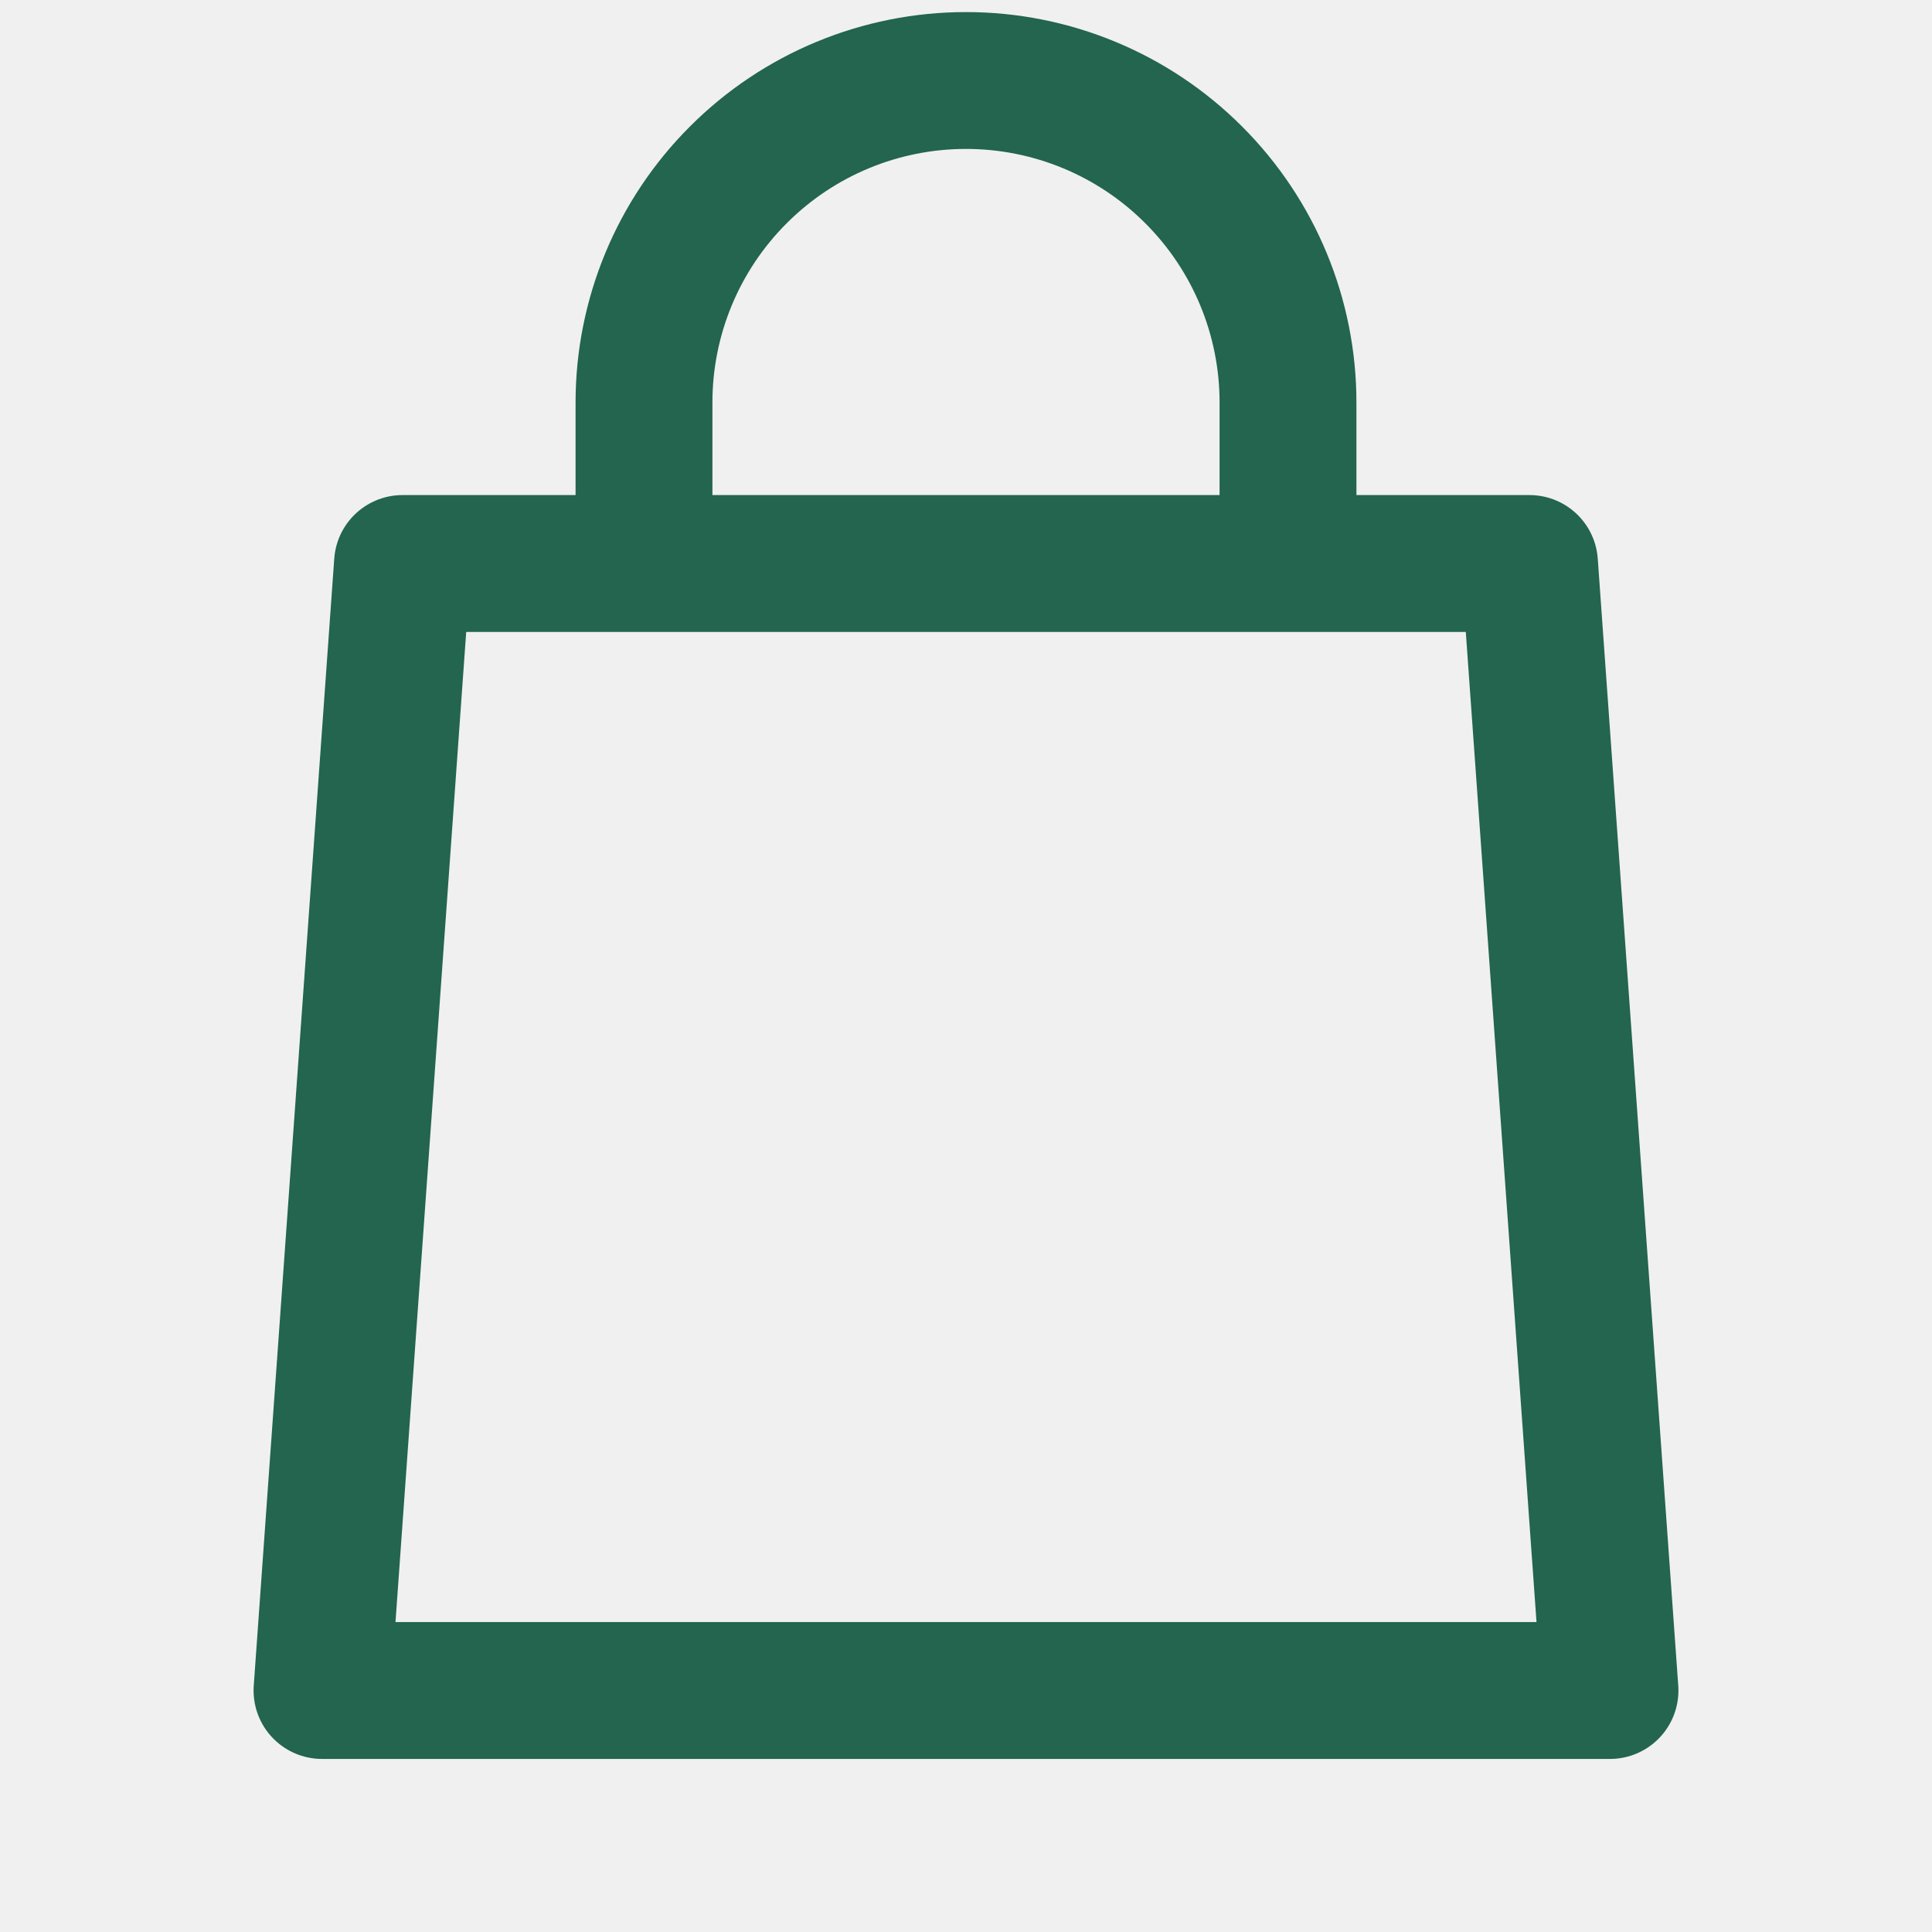
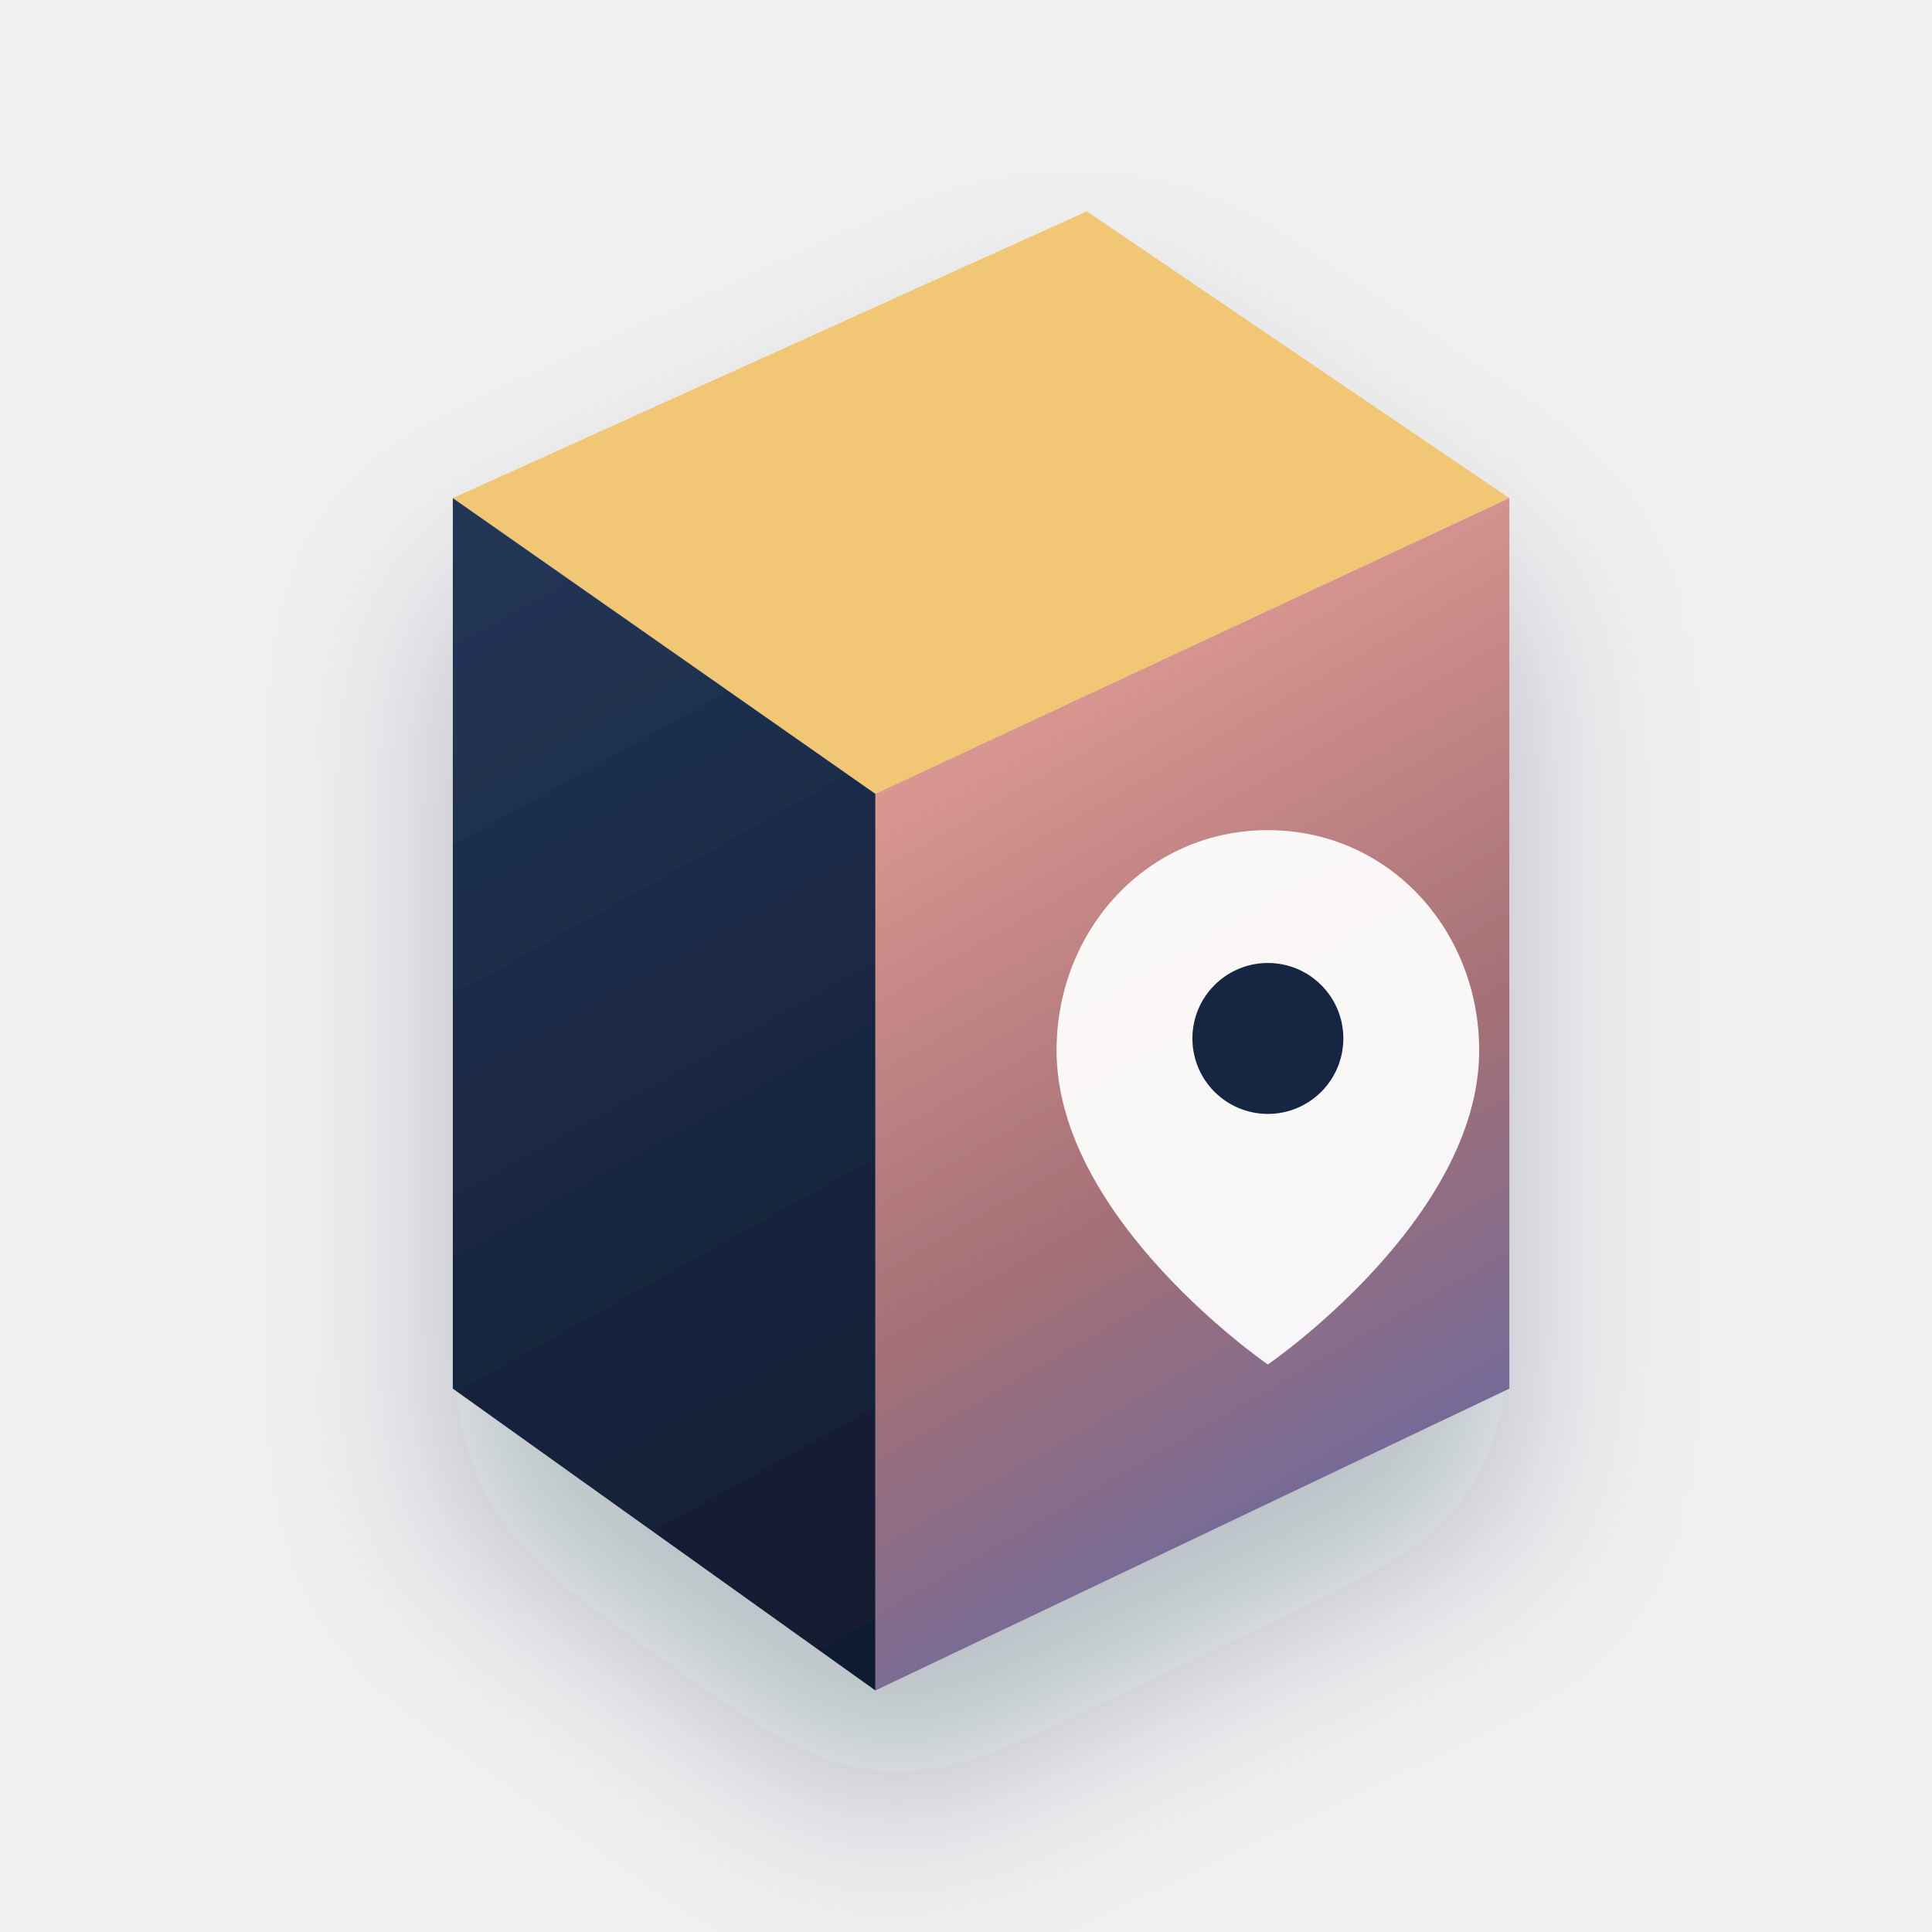
- <svg xmlns="http://www.w3.org/2000/svg" width="24" height="24" viewBox="0 0 24 24" fill="none">
-   <path d="M8 7V5C8 3.939 8.421 2.922 9.172 2.172C9.922 1.421 10.939 1 12 1C13.061 1 14.078 1.421 14.828 2.172C15.579 2.922 16 3.939 16 5V7M5 7H19L20 21H4L5 7Z" stroke="#23654E" stroke-width="1.7" stroke-linecap="round" stroke-linejoin="round" />
+ <svg xmlns="http://www.w3.org/2000/svg" width="64" height="64" viewBox="0 0 64 64" fill="none">
+   <defs>
+     <linearGradient id="face" x1="33" y1="22" x2="52" y2="55" gradientUnits="userSpaceOnUse">
+       <stop stop-color="#DF9B93" />
+       <stop offset=".48" stop-color="#A36F76" />
+       <stop offset="1" stop-color="#5068B3" />
+     </linearGradient>
+     <linearGradient id="side" x1="16" y1="20" x2="35" y2="54" gradientUnits="userSpaceOnUse">
+       <stop stop-color="#223455" />
+       <stop offset="1" stop-color="#10192D" />
+     </linearGradient>
+     <filter id="shadow" x="5" y="1" width="54" height="63" filterUnits="userSpaceOnUse">
+       <feDropShadow dx="0" dy="4" stdDeviation="3" flood-color="#172641" flood-opacity=".24" />
+     </filter>
+   </defs>
+   <g filter="url(#shadow)">
+     <path d="M15 16.5 36 7l14 9.5-21 9.8L15 16.5Z" fill="#F1C675" />
+     <path d="m15 16.5 14 9.8V56L15 46V16.5Z" fill="url(#side)" />
+     <path d="m29 26.3 21-9.8V46L29 56V26.3Z" fill="url(#face)" />
+     <path d="M35 34.8c0-4 3-7.3 7-7.3s7 3.3 7 7.3c0 5.6-7 10.4-7 10.4s-7-4.8-7-10.4Z" fill="white" fill-opacity=".94" />
+     <circle cx="42" cy="34.4" r="2.5" fill="#172641" />
+   </g>
</svg>
